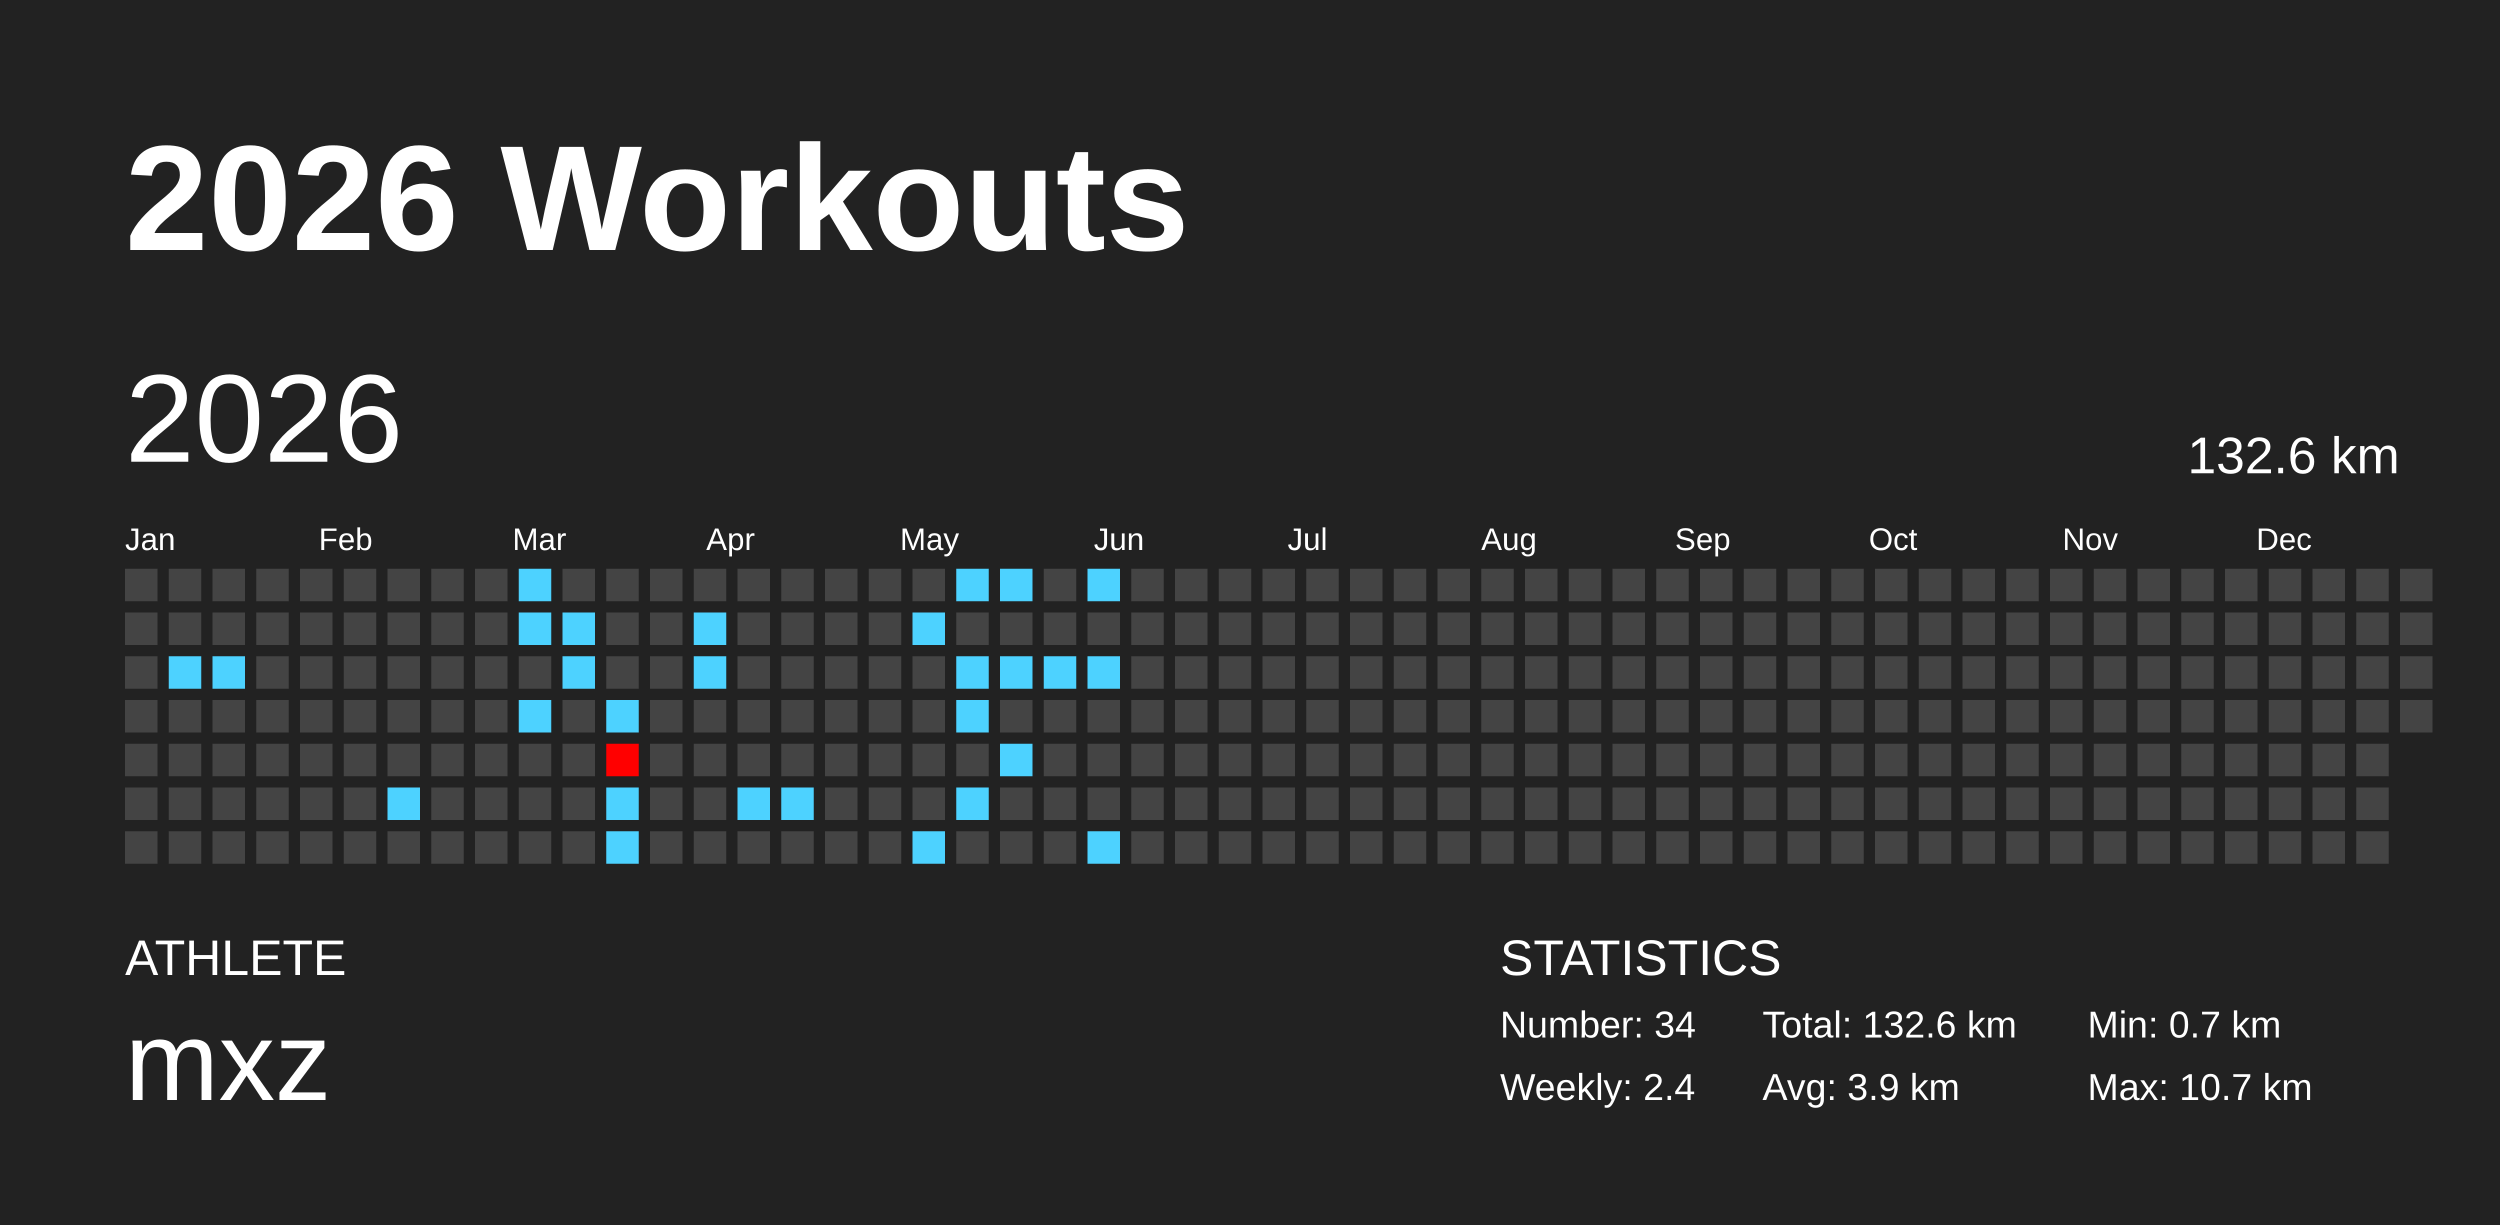
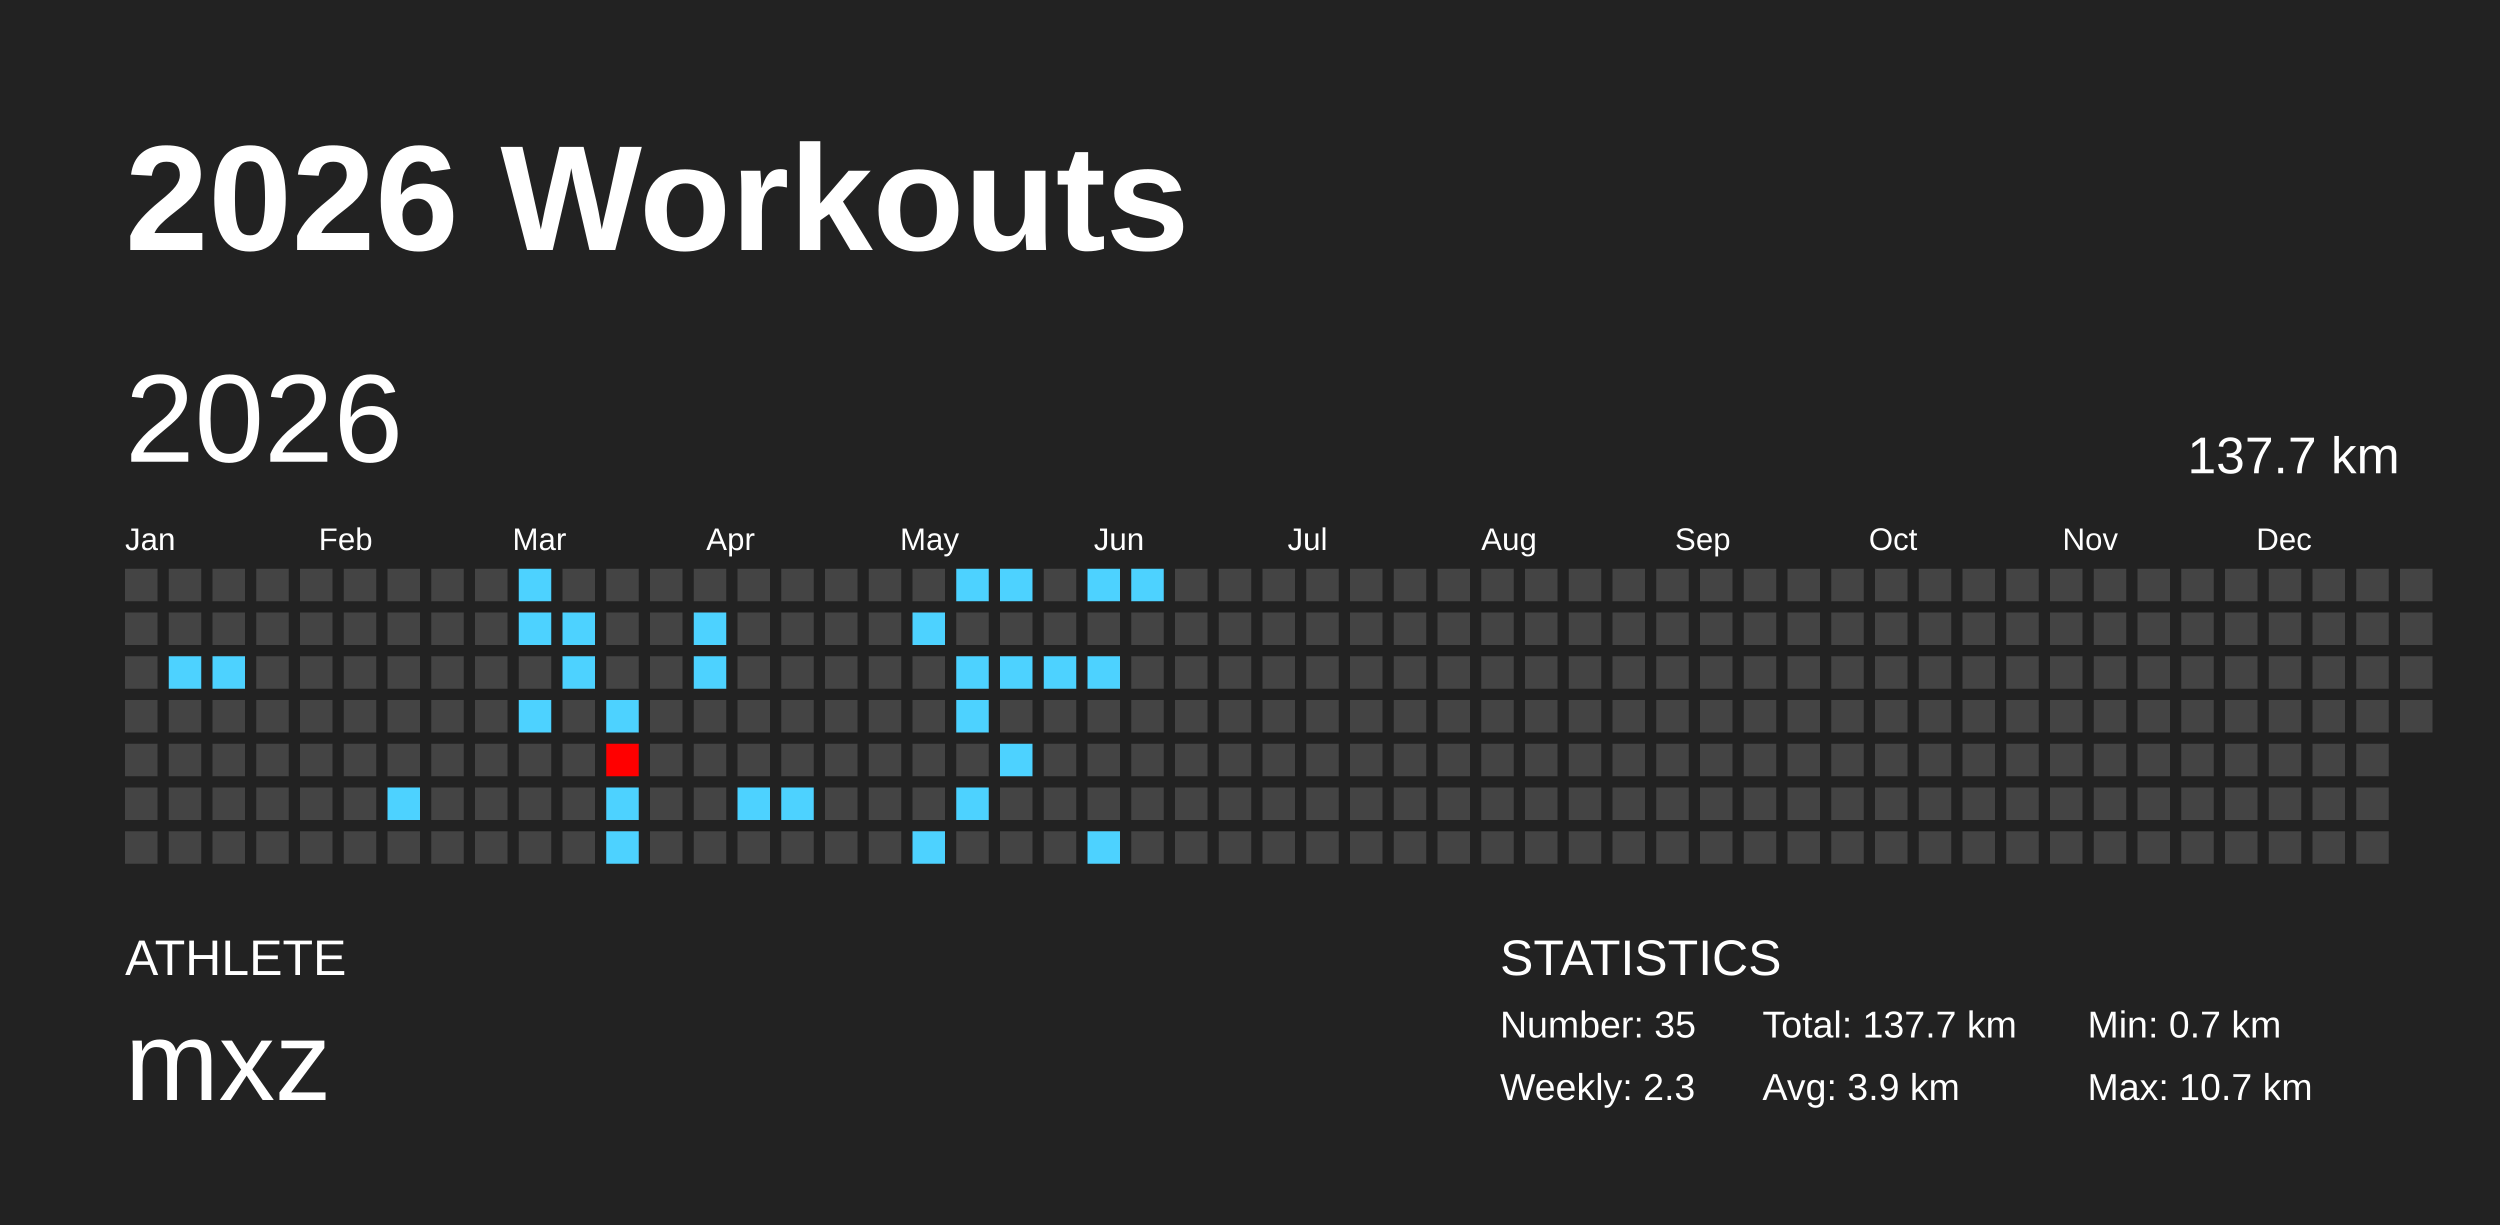
<svg xmlns="http://www.w3.org/2000/svg" baseProfile="full" height="98mm" version="1.1" viewBox="0,0,200,98" width="200mm">
  <defs />
  <rect fill="#222222" height="98" width="200" x="0" y="0" />
  <text fill="#FFFFFF" style="font-size:12px; font-family:Arial; font-weight:bold;" x="10" y="20">2026 Workouts</text>
  <text fill="#FFFFFF" style="font-size:4px; font-family:Arial" x="10" y="78">ATHLETE</text>
  <text fill="#FFFFFF" style="font-size:9px; font-family:Arial" x="10" y="88">mxz</text>
  <text fill="#FFFFFF" style="font-size:4px; font-family:Arial" x="120" y="78">STATISTICS</text>
-   <text fill="#FFFFFF" style="font-size:3px; font-family:Arial" x="120" y="83">Number: 34</text>
-   <text fill="#FFFFFF" style="font-size:3px; font-family:Arial" x="120" y="88">Weekly: 2.4</text>
-   <text fill="#FFFFFF" style="font-size:3px; font-family:Arial" x="141" y="83">Total: 132.6 km</text>
+   <text fill="#FFFFFF" style="font-size:3px; font-family:Arial" x="120" y="83">Number: 35</text>
+   <text fill="#FFFFFF" style="font-size:3px; font-family:Arial" x="120" y="88">Weekly: 2.3</text>
+   <text fill="#FFFFFF" style="font-size:3px; font-family:Arial" x="141" y="83">Total: 137.7 km</text>
  <text fill="#FFFFFF" style="font-size:3px; font-family:Arial" x="141" y="88">Avg: 3.9 km</text>
  <text fill="#FFFFFF" style="font-size:3px; font-family:Arial" x="167" y="83">Min: 0.7 km</text>
  <text fill="#FFFFFF" style="font-size:3px; font-family:Arial" x="167" y="88">Max: 10.7 km</text>
  <text dominant-baseline="hanging" fill="#FFFFFF" style="font-size:10.0px; font-family:Arial;" x="10" y="30">2026</text>
-   <text dominant-baseline="hanging" fill="#FFFFFF" style="font-size:4.125px; font-family:Arial;" x="175" y="35">132.6 km</text>
+   <text dominant-baseline="hanging" fill="#FFFFFF" style="font-size:4.125px; font-family:Arial;" x="175" y="35">137.7 km</text>
  <text fill="#FFFFFF" style="font-size:2.5px; font-family:Arial" x="10.0" y="44">Jan</text>
  <text fill="#FFFFFF" style="font-size:2.5px; font-family:Arial" x="25.5" y="44">Feb</text>
  <text fill="#FFFFFF" style="font-size:2.5px; font-family:Arial" x="41.0" y="44">Mar</text>
  <text fill="#FFFFFF" style="font-size:2.5px; font-family:Arial" x="56.5" y="44">Apr</text>
  <text fill="#FFFFFF" style="font-size:2.5px; font-family:Arial" x="72.0" y="44">May</text>
  <text fill="#FFFFFF" style="font-size:2.5px; font-family:Arial" x="87.5" y="44">Jun</text>
  <text fill="#FFFFFF" style="font-size:2.5px; font-family:Arial" x="103.0" y="44">Jul</text>
  <text fill="#FFFFFF" style="font-size:2.5px; font-family:Arial" x="118.5" y="44">Aug</text>
  <text fill="#FFFFFF" style="font-size:2.5px; font-family:Arial" x="134.0" y="44">Sep</text>
  <text fill="#FFFFFF" style="font-size:2.5px; font-family:Arial" x="149.5" y="44">Oct</text>
  <text fill="#FFFFFF" style="font-size:2.5px; font-family:Arial" x="165.0" y="44">Nov</text>
  <text fill="#FFFFFF" style="font-size:2.5px; font-family:Arial" x="180.5" y="44">Dec</text>
  <rect fill="#444444" height="2.6" width="2.6" x="10.0" y="45.5" />
  <rect fill="#444444" height="2.6" width="2.6" x="10.0" y="49.0" />
  <rect fill="#444444" height="2.6" width="2.6" x="10.0" y="52.5" />
  <rect fill="#444444" height="2.6" width="2.6" x="10.0" y="56.0" />
  <rect fill="#444444" height="2.6" width="2.6" x="10.0" y="59.5" />
  <rect fill="#444444" height="2.6" width="2.6" x="10.0" y="63.0" />
  <rect fill="#444444" height="2.6" width="2.6" x="10.0" y="66.5" />
  <rect fill="#444444" height="2.6" width="2.6" x="13.5" y="45.5" />
  <rect fill="#444444" height="2.6" width="2.6" x="13.5" y="49.0" />
  <rect fill="#4dd2ff" height="2.6" width="2.6" x="13.5" y="52.5" />
  <rect fill="#444444" height="2.6" width="2.6" x="13.5" y="56.0" />
  <rect fill="#444444" height="2.6" width="2.6" x="13.5" y="59.5" />
  <rect fill="#444444" height="2.6" width="2.6" x="13.5" y="63.0" />
  <rect fill="#444444" height="2.6" width="2.6" x="13.5" y="66.5" />
  <rect fill="#444444" height="2.6" width="2.6" x="17.0" y="45.5" />
  <rect fill="#444444" height="2.6" width="2.6" x="17.0" y="49.0" />
  <rect fill="#4dd2ff" height="2.6" width="2.6" x="17.0" y="52.5" />
  <rect fill="#444444" height="2.6" width="2.6" x="17.0" y="56.0" />
  <rect fill="#444444" height="2.6" width="2.6" x="17.0" y="59.5" />
  <rect fill="#444444" height="2.6" width="2.6" x="17.0" y="63.0" />
  <rect fill="#444444" height="2.6" width="2.6" x="17.0" y="66.5" />
  <rect fill="#444444" height="2.6" width="2.6" x="20.5" y="45.5" />
  <rect fill="#444444" height="2.6" width="2.6" x="20.5" y="49.0" />
  <rect fill="#444444" height="2.6" width="2.6" x="20.5" y="52.5" />
  <rect fill="#444444" height="2.6" width="2.6" x="20.5" y="56.0" />
  <rect fill="#444444" height="2.6" width="2.6" x="20.5" y="59.5" />
  <rect fill="#444444" height="2.6" width="2.6" x="20.5" y="63.0" />
  <rect fill="#444444" height="2.6" width="2.6" x="20.5" y="66.5" />
  <rect fill="#444444" height="2.6" width="2.6" x="24.0" y="45.5" />
  <rect fill="#444444" height="2.6" width="2.6" x="24.0" y="49.0" />
  <rect fill="#444444" height="2.6" width="2.6" x="24.0" y="52.5" />
  <rect fill="#444444" height="2.6" width="2.6" x="24.0" y="56.0" />
  <rect fill="#444444" height="2.6" width="2.6" x="24.0" y="59.5" />
  <rect fill="#444444" height="2.6" width="2.6" x="24.0" y="63.0" />
  <rect fill="#444444" height="2.6" width="2.6" x="24.0" y="66.5" />
  <rect fill="#444444" height="2.6" width="2.6" x="27.5" y="45.5" />
  <rect fill="#444444" height="2.6" width="2.6" x="27.5" y="49.0" />
  <rect fill="#444444" height="2.6" width="2.6" x="27.5" y="52.5" />
  <rect fill="#444444" height="2.6" width="2.6" x="27.5" y="56.0" />
  <rect fill="#444444" height="2.6" width="2.6" x="27.5" y="59.5" />
  <rect fill="#444444" height="2.6" width="2.6" x="27.5" y="63.0" />
  <rect fill="#444444" height="2.6" width="2.6" x="27.5" y="66.5" />
  <rect fill="#444444" height="2.6" width="2.6" x="31.0" y="45.5" />
  <rect fill="#444444" height="2.6" width="2.6" x="31.0" y="49.0" />
  <rect fill="#444444" height="2.6" width="2.6" x="31.0" y="52.5" />
  <rect fill="#444444" height="2.6" width="2.6" x="31.0" y="56.0" />
  <rect fill="#444444" height="2.6" width="2.6" x="31.0" y="59.5" />
  <rect fill="#4dd2ff" height="2.6" width="2.6" x="31.0" y="63.0" />
  <rect fill="#444444" height="2.6" width="2.6" x="31.0" y="66.5" />
  <rect fill="#444444" height="2.6" width="2.6" x="34.5" y="45.5" />
  <rect fill="#444444" height="2.6" width="2.6" x="34.5" y="49.0" />
  <rect fill="#444444" height="2.6" width="2.6" x="34.5" y="52.5" />
  <rect fill="#444444" height="2.6" width="2.6" x="34.5" y="56.0" />
  <rect fill="#444444" height="2.6" width="2.6" x="34.5" y="59.5" />
  <rect fill="#444444" height="2.6" width="2.6" x="34.5" y="63.0" />
  <rect fill="#444444" height="2.6" width="2.6" x="34.5" y="66.5" />
  <rect fill="#444444" height="2.6" width="2.6" x="38.0" y="45.5" />
  <rect fill="#444444" height="2.6" width="2.6" x="38.0" y="49.0" />
  <rect fill="#444444" height="2.6" width="2.6" x="38.0" y="52.5" />
  <rect fill="#444444" height="2.6" width="2.6" x="38.0" y="56.0" />
  <rect fill="#444444" height="2.6" width="2.6" x="38.0" y="59.5" />
  <rect fill="#444444" height="2.6" width="2.6" x="38.0" y="63.0" />
  <rect fill="#444444" height="2.6" width="2.6" x="38.0" y="66.5" />
  <rect fill="#4dd2ff" height="2.6" width="2.6" x="41.5" y="45.5" />
  <rect fill="#4dd2ff" height="2.6" width="2.6" x="41.5" y="49.0" />
  <rect fill="#444444" height="2.6" width="2.6" x="41.5" y="52.5" />
  <rect fill="#4dd2ff" height="2.6" width="2.6" x="41.5" y="56.0" />
  <rect fill="#444444" height="2.6" width="2.6" x="41.5" y="59.5" />
  <rect fill="#444444" height="2.6" width="2.6" x="41.5" y="63.0" />
  <rect fill="#444444" height="2.6" width="2.6" x="41.5" y="66.5" />
  <rect fill="#444444" height="2.6" width="2.6" x="45.0" y="45.5" />
  <rect fill="#4dd2ff" height="2.6" width="2.6" x="45.0" y="49.0" />
  <rect fill="#4dd2ff" height="2.6" width="2.6" x="45.0" y="52.5" />
  <rect fill="#444444" height="2.6" width="2.6" x="45.0" y="56.0" />
  <rect fill="#444444" height="2.6" width="2.6" x="45.0" y="59.5" />
  <rect fill="#444444" height="2.6" width="2.6" x="45.0" y="63.0" />
  <rect fill="#444444" height="2.6" width="2.6" x="45.0" y="66.5" />
  <rect fill="#444444" height="2.6" width="2.6" x="48.5" y="45.5" />
  <rect fill="#444444" height="2.6" width="2.6" x="48.5" y="49.0" />
  <rect fill="#444444" height="2.6" width="2.6" x="48.5" y="52.5" />
  <rect fill="#4dd2ff" height="2.6" width="2.6" x="48.5" y="56.0" />
  <rect fill="#ff0000" height="2.6" width="2.6" x="48.5" y="59.5" />
  <rect fill="#4dd2ff" height="2.6" width="2.6" x="48.5" y="63.0" />
  <rect fill="#4dd2ff" height="2.6" width="2.6" x="48.5" y="66.5" />
  <rect fill="#444444" height="2.6" width="2.6" x="52.0" y="45.5" />
  <rect fill="#444444" height="2.6" width="2.6" x="52.0" y="49.0" />
  <rect fill="#444444" height="2.6" width="2.6" x="52.0" y="52.5" />
  <rect fill="#444444" height="2.6" width="2.6" x="52.0" y="56.0" />
  <rect fill="#444444" height="2.6" width="2.6" x="52.0" y="59.5" />
  <rect fill="#444444" height="2.6" width="2.6" x="52.0" y="63.0" />
  <rect fill="#444444" height="2.6" width="2.6" x="52.0" y="66.5" />
  <rect fill="#444444" height="2.6" width="2.6" x="55.5" y="45.5" />
  <rect fill="#4dd2ff" height="2.6" width="2.6" x="55.5" y="49.0" />
  <rect fill="#4dd2ff" height="2.6" width="2.6" x="55.5" y="52.5" />
  <rect fill="#444444" height="2.6" width="2.6" x="55.5" y="56.0" />
  <rect fill="#444444" height="2.6" width="2.6" x="55.5" y="59.5" />
  <rect fill="#444444" height="2.6" width="2.6" x="55.5" y="63.0" />
  <rect fill="#444444" height="2.6" width="2.6" x="55.5" y="66.5" />
  <rect fill="#444444" height="2.6" width="2.6" x="59.0" y="45.5" />
  <rect fill="#444444" height="2.6" width="2.6" x="59.0" y="49.0" />
  <rect fill="#444444" height="2.6" width="2.6" x="59.0" y="52.5" />
  <rect fill="#444444" height="2.6" width="2.6" x="59.0" y="56.0" />
  <rect fill="#444444" height="2.6" width="2.6" x="59.0" y="59.5" />
  <rect fill="#4dd2ff" height="2.6" width="2.6" x="59.0" y="63.0" />
  <rect fill="#444444" height="2.6" width="2.6" x="59.0" y="66.5" />
  <rect fill="#444444" height="2.6" width="2.6" x="62.5" y="45.5" />
  <rect fill="#444444" height="2.6" width="2.6" x="62.5" y="49.0" />
  <rect fill="#444444" height="2.6" width="2.6" x="62.5" y="52.5" />
  <rect fill="#444444" height="2.6" width="2.6" x="62.5" y="56.0" />
  <rect fill="#444444" height="2.6" width="2.6" x="62.5" y="59.5" />
  <rect fill="#4dd2ff" height="2.6" width="2.6" x="62.5" y="63.0" />
  <rect fill="#444444" height="2.6" width="2.6" x="62.5" y="66.5" />
  <rect fill="#444444" height="2.6" width="2.6" x="66.0" y="45.5" />
  <rect fill="#444444" height="2.6" width="2.6" x="66.0" y="49.0" />
  <rect fill="#444444" height="2.6" width="2.6" x="66.0" y="52.5" />
  <rect fill="#444444" height="2.6" width="2.6" x="66.0" y="56.0" />
  <rect fill="#444444" height="2.6" width="2.6" x="66.0" y="59.5" />
  <rect fill="#444444" height="2.6" width="2.6" x="66.0" y="63.0" />
  <rect fill="#444444" height="2.6" width="2.6" x="66.0" y="66.5" />
  <rect fill="#444444" height="2.6" width="2.6" x="69.5" y="45.5" />
  <rect fill="#444444" height="2.6" width="2.6" x="69.5" y="49.0" />
  <rect fill="#444444" height="2.6" width="2.6" x="69.5" y="52.5" />
  <rect fill="#444444" height="2.6" width="2.6" x="69.5" y="56.0" />
  <rect fill="#444444" height="2.6" width="2.6" x="69.5" y="59.5" />
  <rect fill="#444444" height="2.6" width="2.6" x="69.5" y="63.0" />
  <rect fill="#444444" height="2.6" width="2.6" x="69.5" y="66.5" />
  <rect fill="#444444" height="2.6" width="2.6" x="73.0" y="45.5" />
  <rect fill="#4dd2ff" height="2.6" width="2.6" x="73.0" y="49.0" />
  <rect fill="#444444" height="2.6" width="2.6" x="73.0" y="52.5" />
  <rect fill="#444444" height="2.6" width="2.6" x="73.0" y="56.0" />
  <rect fill="#444444" height="2.6" width="2.6" x="73.0" y="59.5" />
  <rect fill="#444444" height="2.6" width="2.6" x="73.0" y="63.0" />
  <rect fill="#4dd2ff" height="2.6" width="2.6" x="73.0" y="66.5" />
  <rect fill="#4dd2ff" height="2.6" width="2.6" x="76.5" y="45.5" />
  <rect fill="#444444" height="2.6" width="2.6" x="76.5" y="49.0" />
  <rect fill="#4dd2ff" height="2.6" width="2.6" x="76.5" y="52.5" />
  <rect fill="#4dd2ff" height="2.6" width="2.6" x="76.5" y="56.0" />
  <rect fill="#444444" height="2.6" width="2.6" x="76.5" y="59.5" />
  <rect fill="#4dd2ff" height="2.6" width="2.6" x="76.5" y="63.0" />
  <rect fill="#444444" height="2.6" width="2.6" x="76.5" y="66.5" />
  <rect fill="#4dd2ff" height="2.6" width="2.6" x="80.0" y="45.5" />
  <rect fill="#444444" height="2.6" width="2.6" x="80.0" y="49.0" />
  <rect fill="#4dd2ff" height="2.6" width="2.6" x="80.0" y="52.5" />
  <rect fill="#444444" height="2.6" width="2.6" x="80.0" y="56.0" />
  <rect fill="#4dd2ff" height="2.6" width="2.6" x="80.0" y="59.5" />
  <rect fill="#444444" height="2.6" width="2.6" x="80.0" y="63.0" />
  <rect fill="#444444" height="2.6" width="2.6" x="80.0" y="66.5" />
  <rect fill="#444444" height="2.6" width="2.6" x="83.5" y="45.5" />
  <rect fill="#444444" height="2.6" width="2.6" x="83.5" y="49.0" />
  <rect fill="#4dd2ff" height="2.6" width="2.6" x="83.5" y="52.5" />
  <rect fill="#444444" height="2.6" width="2.6" x="83.5" y="56.0" />
  <rect fill="#444444" height="2.6" width="2.6" x="83.5" y="59.5" />
  <rect fill="#444444" height="2.6" width="2.6" x="83.5" y="63.0" />
  <rect fill="#444444" height="2.6" width="2.6" x="83.5" y="66.5" />
  <rect fill="#4dd2ff" height="2.6" width="2.6" x="87.0" y="45.5" />
  <rect fill="#444444" height="2.6" width="2.6" x="87.0" y="49.0" />
  <rect fill="#4dd2ff" height="2.6" width="2.6" x="87.0" y="52.5" />
  <rect fill="#444444" height="2.6" width="2.6" x="87.0" y="56.0" />
  <rect fill="#444444" height="2.6" width="2.6" x="87.0" y="59.5" />
  <rect fill="#444444" height="2.6" width="2.6" x="87.0" y="63.0" />
  <rect fill="#4dd2ff" height="2.6" width="2.6" x="87.0" y="66.5" />
-   <rect fill="#444444" height="2.6" width="2.6" x="90.5" y="45.5" />
+   <rect fill="#4dd2ff" height="2.6" width="2.6" x="90.5" y="45.5" />
  <rect fill="#444444" height="2.6" width="2.6" x="90.5" y="49.0" />
  <rect fill="#444444" height="2.6" width="2.6" x="90.5" y="52.5" />
  <rect fill="#444444" height="2.6" width="2.6" x="90.5" y="56.0" />
  <rect fill="#444444" height="2.6" width="2.6" x="90.5" y="59.5" />
  <rect fill="#444444" height="2.6" width="2.6" x="90.5" y="63.0" />
  <rect fill="#444444" height="2.6" width="2.6" x="90.5" y="66.5" />
  <rect fill="#444444" height="2.6" width="2.6" x="94.0" y="45.5" />
  <rect fill="#444444" height="2.6" width="2.6" x="94.0" y="49.0" />
  <rect fill="#444444" height="2.6" width="2.6" x="94.0" y="52.5" />
  <rect fill="#444444" height="2.6" width="2.6" x="94.0" y="56.0" />
  <rect fill="#444444" height="2.6" width="2.6" x="94.0" y="59.5" />
  <rect fill="#444444" height="2.6" width="2.6" x="94.0" y="63.0" />
  <rect fill="#444444" height="2.6" width="2.6" x="94.0" y="66.5" />
  <rect fill="#444444" height="2.6" width="2.6" x="97.5" y="45.5" />
  <rect fill="#444444" height="2.6" width="2.6" x="97.5" y="49.0" />
  <rect fill="#444444" height="2.6" width="2.6" x="97.5" y="52.5" />
  <rect fill="#444444" height="2.6" width="2.6" x="97.5" y="56.0" />
  <rect fill="#444444" height="2.6" width="2.6" x="97.5" y="59.5" />
  <rect fill="#444444" height="2.6" width="2.6" x="97.5" y="63.0" />
  <rect fill="#444444" height="2.6" width="2.6" x="97.5" y="66.5" />
  <rect fill="#444444" height="2.6" width="2.6" x="101.0" y="45.5" />
  <rect fill="#444444" height="2.6" width="2.6" x="101.0" y="49.0" />
  <rect fill="#444444" height="2.6" width="2.6" x="101.0" y="52.5" />
  <rect fill="#444444" height="2.6" width="2.6" x="101.0" y="56.0" />
  <rect fill="#444444" height="2.6" width="2.6" x="101.0" y="59.5" />
  <rect fill="#444444" height="2.6" width="2.6" x="101.0" y="63.0" />
  <rect fill="#444444" height="2.6" width="2.6" x="101.0" y="66.5" />
  <rect fill="#444444" height="2.6" width="2.6" x="104.5" y="45.5" />
  <rect fill="#444444" height="2.6" width="2.6" x="104.5" y="49.0" />
  <rect fill="#444444" height="2.6" width="2.6" x="104.5" y="52.5" />
  <rect fill="#444444" height="2.6" width="2.6" x="104.5" y="56.0" />
  <rect fill="#444444" height="2.6" width="2.6" x="104.5" y="59.5" />
  <rect fill="#444444" height="2.6" width="2.6" x="104.5" y="63.0" />
  <rect fill="#444444" height="2.6" width="2.6" x="104.5" y="66.5" />
  <rect fill="#444444" height="2.6" width="2.6" x="108.0" y="45.5" />
  <rect fill="#444444" height="2.6" width="2.6" x="108.0" y="49.0" />
  <rect fill="#444444" height="2.6" width="2.6" x="108.0" y="52.5" />
  <rect fill="#444444" height="2.6" width="2.6" x="108.0" y="56.0" />
  <rect fill="#444444" height="2.6" width="2.6" x="108.0" y="59.5" />
  <rect fill="#444444" height="2.6" width="2.6" x="108.0" y="63.0" />
  <rect fill="#444444" height="2.6" width="2.6" x="108.0" y="66.5" />
  <rect fill="#444444" height="2.6" width="2.6" x="111.5" y="45.5" />
  <rect fill="#444444" height="2.6" width="2.6" x="111.5" y="49.0" />
  <rect fill="#444444" height="2.6" width="2.6" x="111.5" y="52.5" />
  <rect fill="#444444" height="2.6" width="2.6" x="111.5" y="56.0" />
  <rect fill="#444444" height="2.6" width="2.6" x="111.5" y="59.5" />
  <rect fill="#444444" height="2.6" width="2.6" x="111.5" y="63.0" />
  <rect fill="#444444" height="2.6" width="2.6" x="111.5" y="66.5" />
  <rect fill="#444444" height="2.6" width="2.6" x="115.0" y="45.5" />
  <rect fill="#444444" height="2.6" width="2.6" x="115.0" y="49.0" />
  <rect fill="#444444" height="2.6" width="2.6" x="115.0" y="52.5" />
  <rect fill="#444444" height="2.6" width="2.6" x="115.0" y="56.0" />
  <rect fill="#444444" height="2.6" width="2.6" x="115.0" y="59.5" />
  <rect fill="#444444" height="2.6" width="2.6" x="115.0" y="63.0" />
  <rect fill="#444444" height="2.6" width="2.6" x="115.0" y="66.5" />
  <rect fill="#444444" height="2.6" width="2.6" x="118.5" y="45.5" />
  <rect fill="#444444" height="2.6" width="2.6" x="118.5" y="49.0" />
  <rect fill="#444444" height="2.6" width="2.6" x="118.5" y="52.5" />
  <rect fill="#444444" height="2.6" width="2.6" x="118.5" y="56.0" />
  <rect fill="#444444" height="2.6" width="2.6" x="118.5" y="59.5" />
  <rect fill="#444444" height="2.6" width="2.6" x="118.5" y="63.0" />
  <rect fill="#444444" height="2.6" width="2.6" x="118.5" y="66.5" />
  <rect fill="#444444" height="2.6" width="2.6" x="122.0" y="45.5" />
  <rect fill="#444444" height="2.6" width="2.6" x="122.0" y="49.0" />
  <rect fill="#444444" height="2.6" width="2.6" x="122.0" y="52.5" />
  <rect fill="#444444" height="2.6" width="2.6" x="122.0" y="56.0" />
  <rect fill="#444444" height="2.6" width="2.6" x="122.0" y="59.5" />
  <rect fill="#444444" height="2.6" width="2.6" x="122.0" y="63.0" />
  <rect fill="#444444" height="2.6" width="2.6" x="122.0" y="66.5" />
  <rect fill="#444444" height="2.6" width="2.6" x="125.5" y="45.5" />
  <rect fill="#444444" height="2.6" width="2.6" x="125.5" y="49.0" />
  <rect fill="#444444" height="2.6" width="2.6" x="125.5" y="52.5" />
  <rect fill="#444444" height="2.6" width="2.6" x="125.5" y="56.0" />
  <rect fill="#444444" height="2.6" width="2.6" x="125.5" y="59.5" />
  <rect fill="#444444" height="2.6" width="2.6" x="125.5" y="63.0" />
  <rect fill="#444444" height="2.6" width="2.6" x="125.5" y="66.5" />
  <rect fill="#444444" height="2.6" width="2.6" x="129.0" y="45.5" />
  <rect fill="#444444" height="2.6" width="2.6" x="129.0" y="49.0" />
  <rect fill="#444444" height="2.6" width="2.6" x="129.0" y="52.5" />
  <rect fill="#444444" height="2.6" width="2.6" x="129.0" y="56.0" />
  <rect fill="#444444" height="2.6" width="2.6" x="129.0" y="59.5" />
  <rect fill="#444444" height="2.6" width="2.6" x="129.0" y="63.0" />
  <rect fill="#444444" height="2.6" width="2.6" x="129.0" y="66.5" />
  <rect fill="#444444" height="2.6" width="2.6" x="132.5" y="45.5" />
  <rect fill="#444444" height="2.6" width="2.6" x="132.5" y="49.0" />
  <rect fill="#444444" height="2.6" width="2.6" x="132.5" y="52.5" />
  <rect fill="#444444" height="2.6" width="2.6" x="132.5" y="56.0" />
  <rect fill="#444444" height="2.6" width="2.6" x="132.5" y="59.5" />
  <rect fill="#444444" height="2.6" width="2.6" x="132.5" y="63.0" />
  <rect fill="#444444" height="2.6" width="2.6" x="132.5" y="66.5" />
  <rect fill="#444444" height="2.6" width="2.6" x="136.0" y="45.5" />
  <rect fill="#444444" height="2.6" width="2.6" x="136.0" y="49.0" />
  <rect fill="#444444" height="2.6" width="2.6" x="136.0" y="52.5" />
  <rect fill="#444444" height="2.6" width="2.6" x="136.0" y="56.0" />
  <rect fill="#444444" height="2.6" width="2.6" x="136.0" y="59.5" />
  <rect fill="#444444" height="2.6" width="2.6" x="136.0" y="63.0" />
  <rect fill="#444444" height="2.6" width="2.6" x="136.0" y="66.5" />
  <rect fill="#444444" height="2.6" width="2.6" x="139.5" y="45.5" />
  <rect fill="#444444" height="2.6" width="2.6" x="139.5" y="49.0" />
  <rect fill="#444444" height="2.6" width="2.6" x="139.5" y="52.5" />
  <rect fill="#444444" height="2.6" width="2.6" x="139.5" y="56.0" />
  <rect fill="#444444" height="2.6" width="2.6" x="139.5" y="59.5" />
  <rect fill="#444444" height="2.6" width="2.6" x="139.5" y="63.0" />
  <rect fill="#444444" height="2.6" width="2.6" x="139.5" y="66.5" />
  <rect fill="#444444" height="2.6" width="2.6" x="143.0" y="45.5" />
  <rect fill="#444444" height="2.6" width="2.6" x="143.0" y="49.0" />
  <rect fill="#444444" height="2.6" width="2.6" x="143.0" y="52.5" />
  <rect fill="#444444" height="2.6" width="2.6" x="143.0" y="56.0" />
  <rect fill="#444444" height="2.6" width="2.6" x="143.0" y="59.5" />
  <rect fill="#444444" height="2.6" width="2.6" x="143.0" y="63.0" />
  <rect fill="#444444" height="2.6" width="2.6" x="143.0" y="66.5" />
  <rect fill="#444444" height="2.6" width="2.6" x="146.5" y="45.5" />
  <rect fill="#444444" height="2.6" width="2.6" x="146.5" y="49.0" />
  <rect fill="#444444" height="2.6" width="2.6" x="146.5" y="52.5" />
  <rect fill="#444444" height="2.6" width="2.6" x="146.5" y="56.0" />
  <rect fill="#444444" height="2.6" width="2.6" x="146.5" y="59.5" />
  <rect fill="#444444" height="2.6" width="2.6" x="146.5" y="63.0" />
  <rect fill="#444444" height="2.6" width="2.6" x="146.5" y="66.5" />
  <rect fill="#444444" height="2.6" width="2.6" x="150.0" y="45.5" />
  <rect fill="#444444" height="2.6" width="2.6" x="150.0" y="49.0" />
  <rect fill="#444444" height="2.6" width="2.6" x="150.0" y="52.5" />
  <rect fill="#444444" height="2.6" width="2.6" x="150.0" y="56.0" />
  <rect fill="#444444" height="2.6" width="2.6" x="150.0" y="59.5" />
  <rect fill="#444444" height="2.6" width="2.6" x="150.0" y="63.0" />
  <rect fill="#444444" height="2.6" width="2.6" x="150.0" y="66.5" />
  <rect fill="#444444" height="2.6" width="2.6" x="153.5" y="45.5" />
  <rect fill="#444444" height="2.6" width="2.6" x="153.5" y="49.0" />
  <rect fill="#444444" height="2.6" width="2.6" x="153.5" y="52.5" />
  <rect fill="#444444" height="2.6" width="2.6" x="153.5" y="56.0" />
  <rect fill="#444444" height="2.6" width="2.6" x="153.5" y="59.5" />
  <rect fill="#444444" height="2.6" width="2.6" x="153.5" y="63.0" />
  <rect fill="#444444" height="2.6" width="2.6" x="153.5" y="66.5" />
  <rect fill="#444444" height="2.6" width="2.6" x="157.0" y="45.5" />
  <rect fill="#444444" height="2.6" width="2.6" x="157.0" y="49.0" />
  <rect fill="#444444" height="2.6" width="2.6" x="157.0" y="52.5" />
  <rect fill="#444444" height="2.6" width="2.6" x="157.0" y="56.0" />
  <rect fill="#444444" height="2.6" width="2.6" x="157.0" y="59.5" />
  <rect fill="#444444" height="2.6" width="2.6" x="157.0" y="63.0" />
  <rect fill="#444444" height="2.6" width="2.6" x="157.0" y="66.5" />
  <rect fill="#444444" height="2.6" width="2.6" x="160.5" y="45.5" />
  <rect fill="#444444" height="2.6" width="2.6" x="160.5" y="49.0" />
  <rect fill="#444444" height="2.6" width="2.6" x="160.5" y="52.5" />
  <rect fill="#444444" height="2.6" width="2.6" x="160.5" y="56.0" />
  <rect fill="#444444" height="2.6" width="2.6" x="160.5" y="59.5" />
  <rect fill="#444444" height="2.6" width="2.6" x="160.5" y="63.0" />
  <rect fill="#444444" height="2.6" width="2.6" x="160.5" y="66.5" />
  <rect fill="#444444" height="2.6" width="2.6" x="164.0" y="45.5" />
  <rect fill="#444444" height="2.6" width="2.6" x="164.0" y="49.0" />
  <rect fill="#444444" height="2.6" width="2.6" x="164.0" y="52.5" />
  <rect fill="#444444" height="2.6" width="2.6" x="164.0" y="56.0" />
  <rect fill="#444444" height="2.6" width="2.6" x="164.0" y="59.5" />
  <rect fill="#444444" height="2.6" width="2.6" x="164.0" y="63.0" />
  <rect fill="#444444" height="2.6" width="2.6" x="164.0" y="66.5" />
  <rect fill="#444444" height="2.6" width="2.6" x="167.5" y="45.5" />
  <rect fill="#444444" height="2.6" width="2.6" x="167.5" y="49.0" />
  <rect fill="#444444" height="2.6" width="2.6" x="167.5" y="52.5" />
  <rect fill="#444444" height="2.6" width="2.6" x="167.5" y="56.0" />
  <rect fill="#444444" height="2.6" width="2.6" x="167.5" y="59.5" />
  <rect fill="#444444" height="2.6" width="2.6" x="167.5" y="63.0" />
  <rect fill="#444444" height="2.6" width="2.6" x="167.5" y="66.5" />
  <rect fill="#444444" height="2.6" width="2.6" x="171.0" y="45.5" />
  <rect fill="#444444" height="2.6" width="2.6" x="171.0" y="49.0" />
  <rect fill="#444444" height="2.6" width="2.6" x="171.0" y="52.5" />
  <rect fill="#444444" height="2.6" width="2.6" x="171.0" y="56.0" />
  <rect fill="#444444" height="2.6" width="2.6" x="171.0" y="59.5" />
  <rect fill="#444444" height="2.6" width="2.6" x="171.0" y="63.0" />
  <rect fill="#444444" height="2.6" width="2.6" x="171.0" y="66.5" />
  <rect fill="#444444" height="2.6" width="2.6" x="174.5" y="45.5" />
  <rect fill="#444444" height="2.6" width="2.6" x="174.5" y="49.0" />
  <rect fill="#444444" height="2.6" width="2.6" x="174.5" y="52.5" />
  <rect fill="#444444" height="2.6" width="2.6" x="174.5" y="56.0" />
  <rect fill="#444444" height="2.6" width="2.6" x="174.5" y="59.5" />
  <rect fill="#444444" height="2.6" width="2.6" x="174.5" y="63.0" />
  <rect fill="#444444" height="2.6" width="2.6" x="174.5" y="66.5" />
  <rect fill="#444444" height="2.6" width="2.6" x="178.0" y="45.5" />
  <rect fill="#444444" height="2.6" width="2.6" x="178.0" y="49.0" />
  <rect fill="#444444" height="2.6" width="2.6" x="178.0" y="52.5" />
  <rect fill="#444444" height="2.6" width="2.6" x="178.0" y="56.0" />
  <rect fill="#444444" height="2.6" width="2.6" x="178.0" y="59.5" />
  <rect fill="#444444" height="2.6" width="2.6" x="178.0" y="63.0" />
  <rect fill="#444444" height="2.6" width="2.6" x="178.0" y="66.5" />
  <rect fill="#444444" height="2.6" width="2.6" x="181.5" y="45.5" />
  <rect fill="#444444" height="2.6" width="2.6" x="181.5" y="49.0" />
  <rect fill="#444444" height="2.6" width="2.6" x="181.5" y="52.5" />
  <rect fill="#444444" height="2.6" width="2.6" x="181.5" y="56.0" />
  <rect fill="#444444" height="2.6" width="2.6" x="181.5" y="59.5" />
  <rect fill="#444444" height="2.6" width="2.6" x="181.5" y="63.0" />
  <rect fill="#444444" height="2.6" width="2.6" x="181.5" y="66.5" />
  <rect fill="#444444" height="2.6" width="2.6" x="185.0" y="45.5" />
  <rect fill="#444444" height="2.6" width="2.6" x="185.0" y="49.0" />
  <rect fill="#444444" height="2.6" width="2.6" x="185.0" y="52.5" />
  <rect fill="#444444" height="2.6" width="2.6" x="185.0" y="56.0" />
  <rect fill="#444444" height="2.6" width="2.6" x="185.0" y="59.5" />
  <rect fill="#444444" height="2.6" width="2.6" x="185.0" y="63.0" />
  <rect fill="#444444" height="2.6" width="2.6" x="185.0" y="66.5" />
  <rect fill="#444444" height="2.6" width="2.6" x="188.5" y="45.5" />
  <rect fill="#444444" height="2.6" width="2.6" x="188.5" y="49.0" />
  <rect fill="#444444" height="2.6" width="2.6" x="188.5" y="52.5" />
  <rect fill="#444444" height="2.6" width="2.6" x="188.5" y="56.0" />
  <rect fill="#444444" height="2.6" width="2.6" x="188.5" y="59.5" />
  <rect fill="#444444" height="2.6" width="2.6" x="188.5" y="63.0" />
  <rect fill="#444444" height="2.6" width="2.6" x="188.5" y="66.5" />
  <rect fill="#444444" height="2.6" width="2.6" x="192.0" y="45.5" />
  <rect fill="#444444" height="2.6" width="2.6" x="192.0" y="49.0" />
  <rect fill="#444444" height="2.6" width="2.6" x="192.0" y="52.5" />
  <rect fill="#444444" height="2.6" width="2.6" x="192.0" y="56.0" />
</svg>
